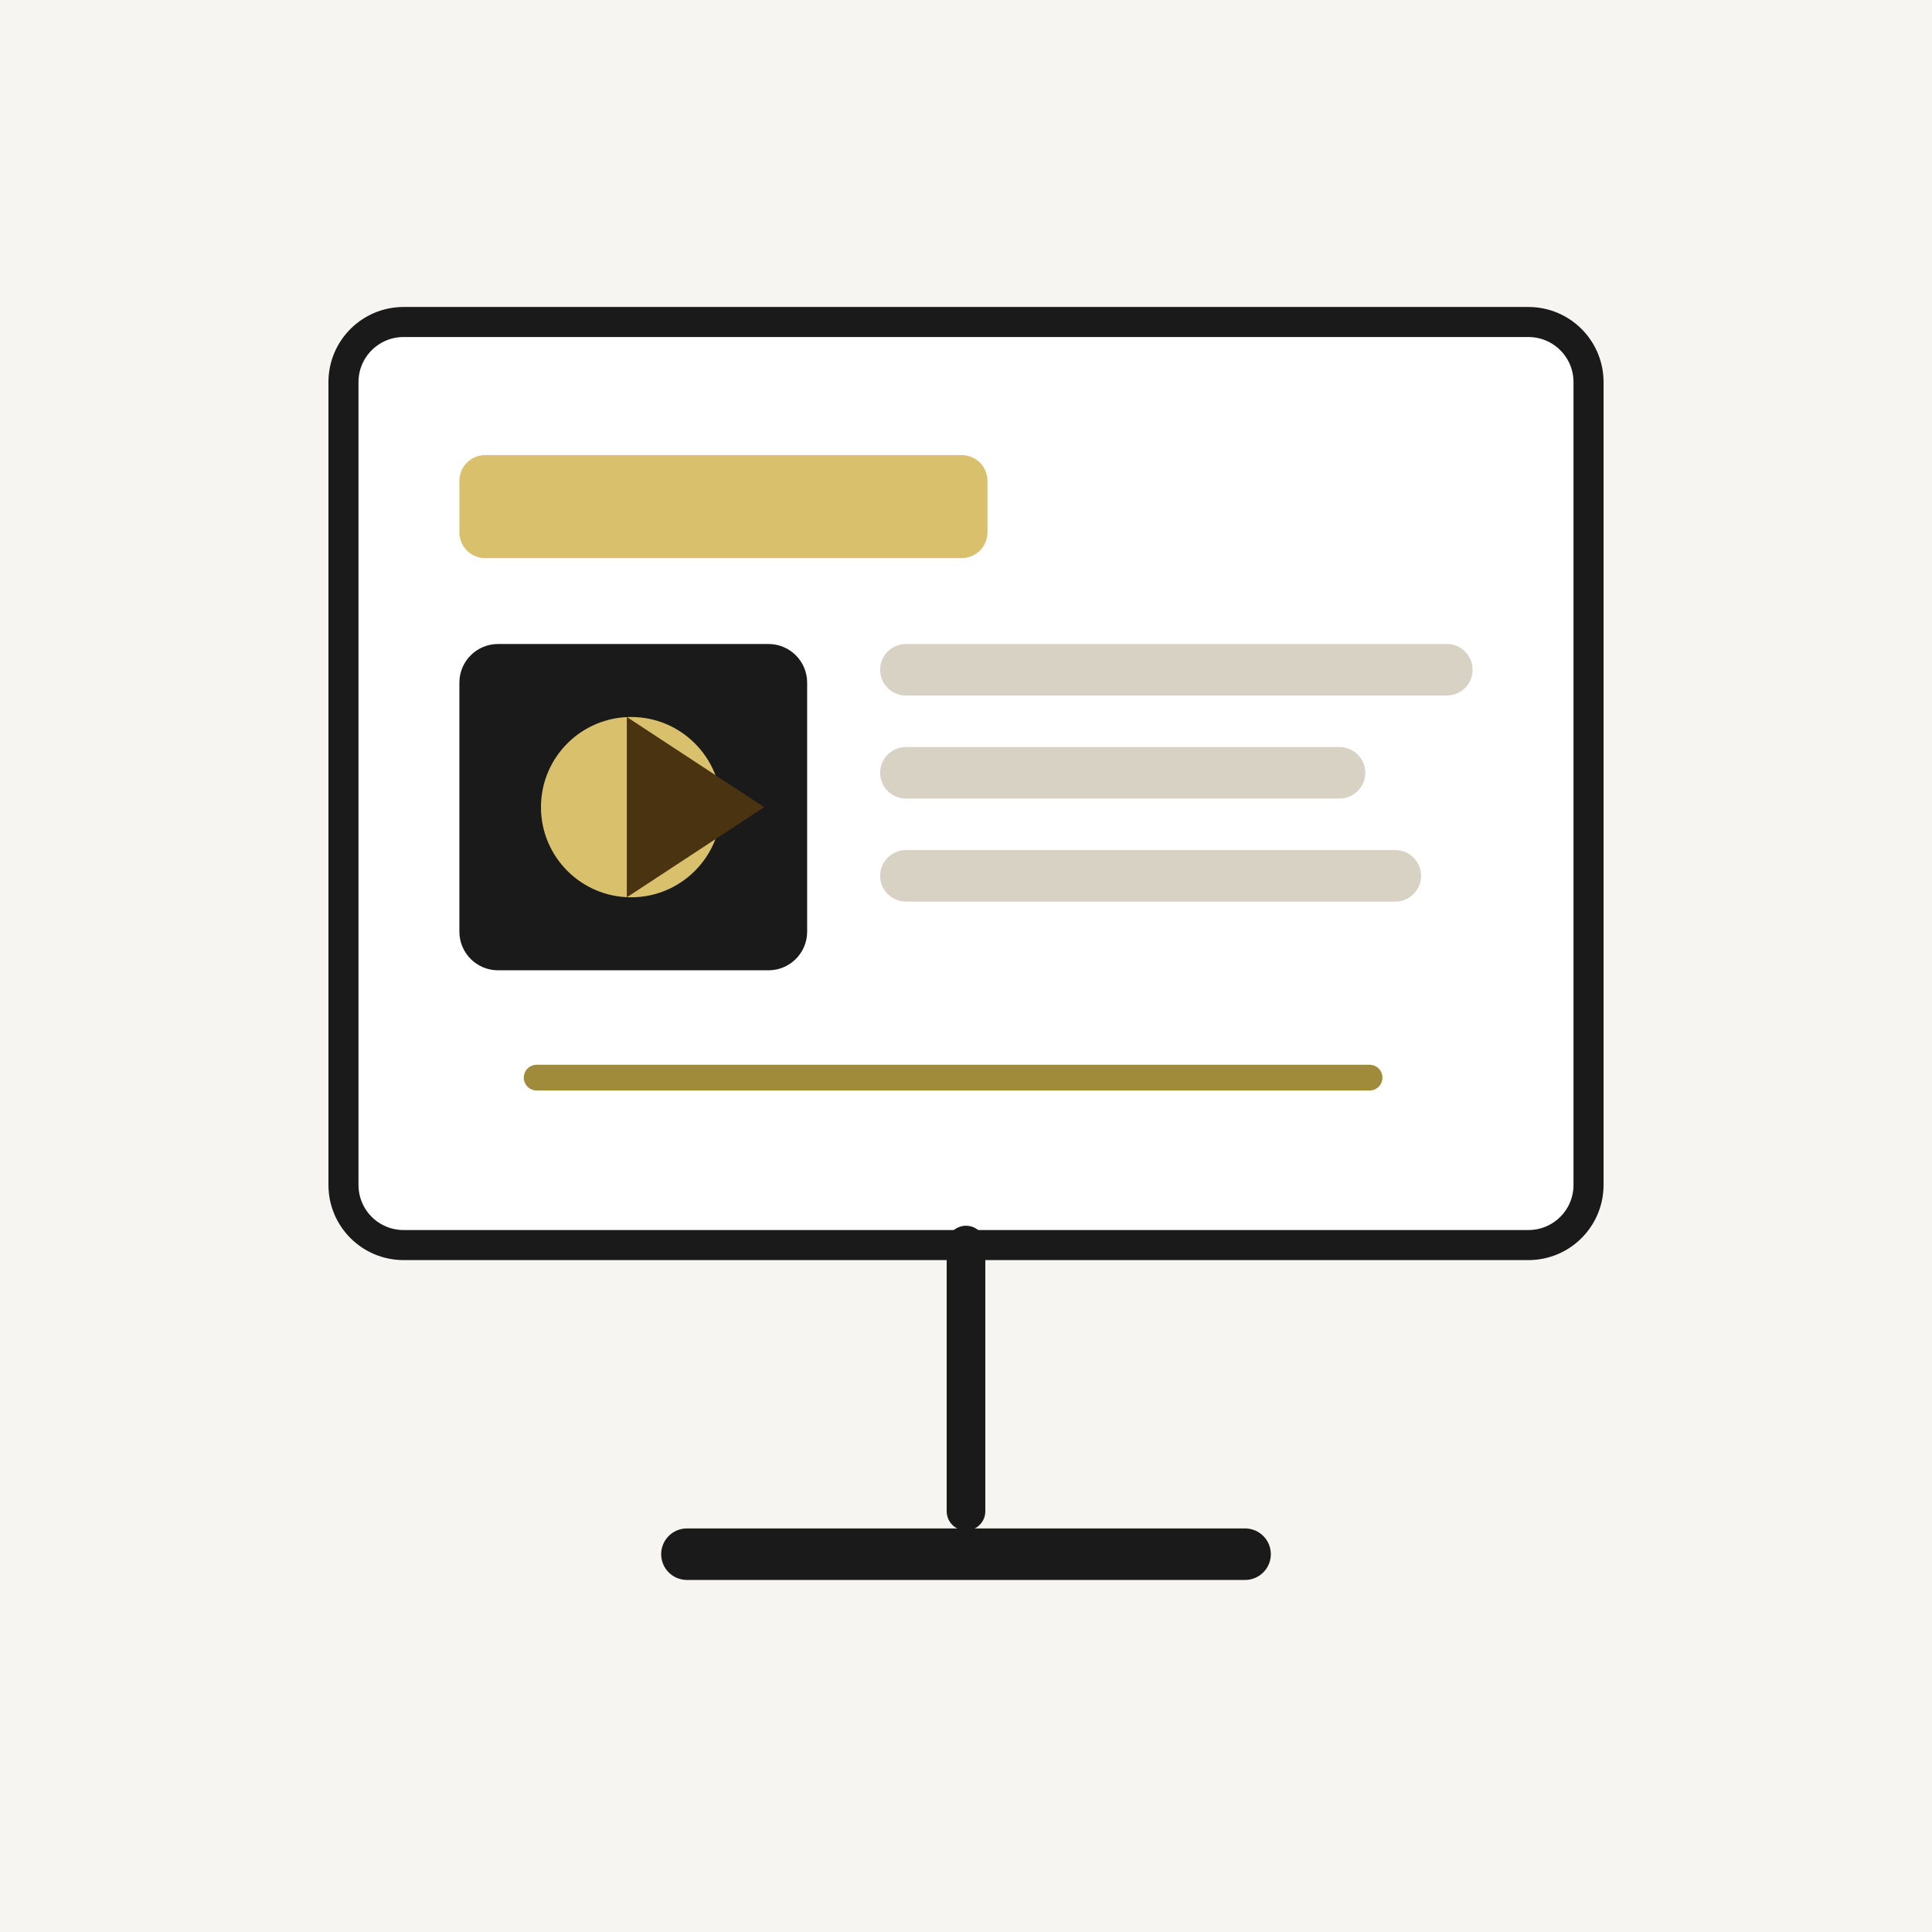
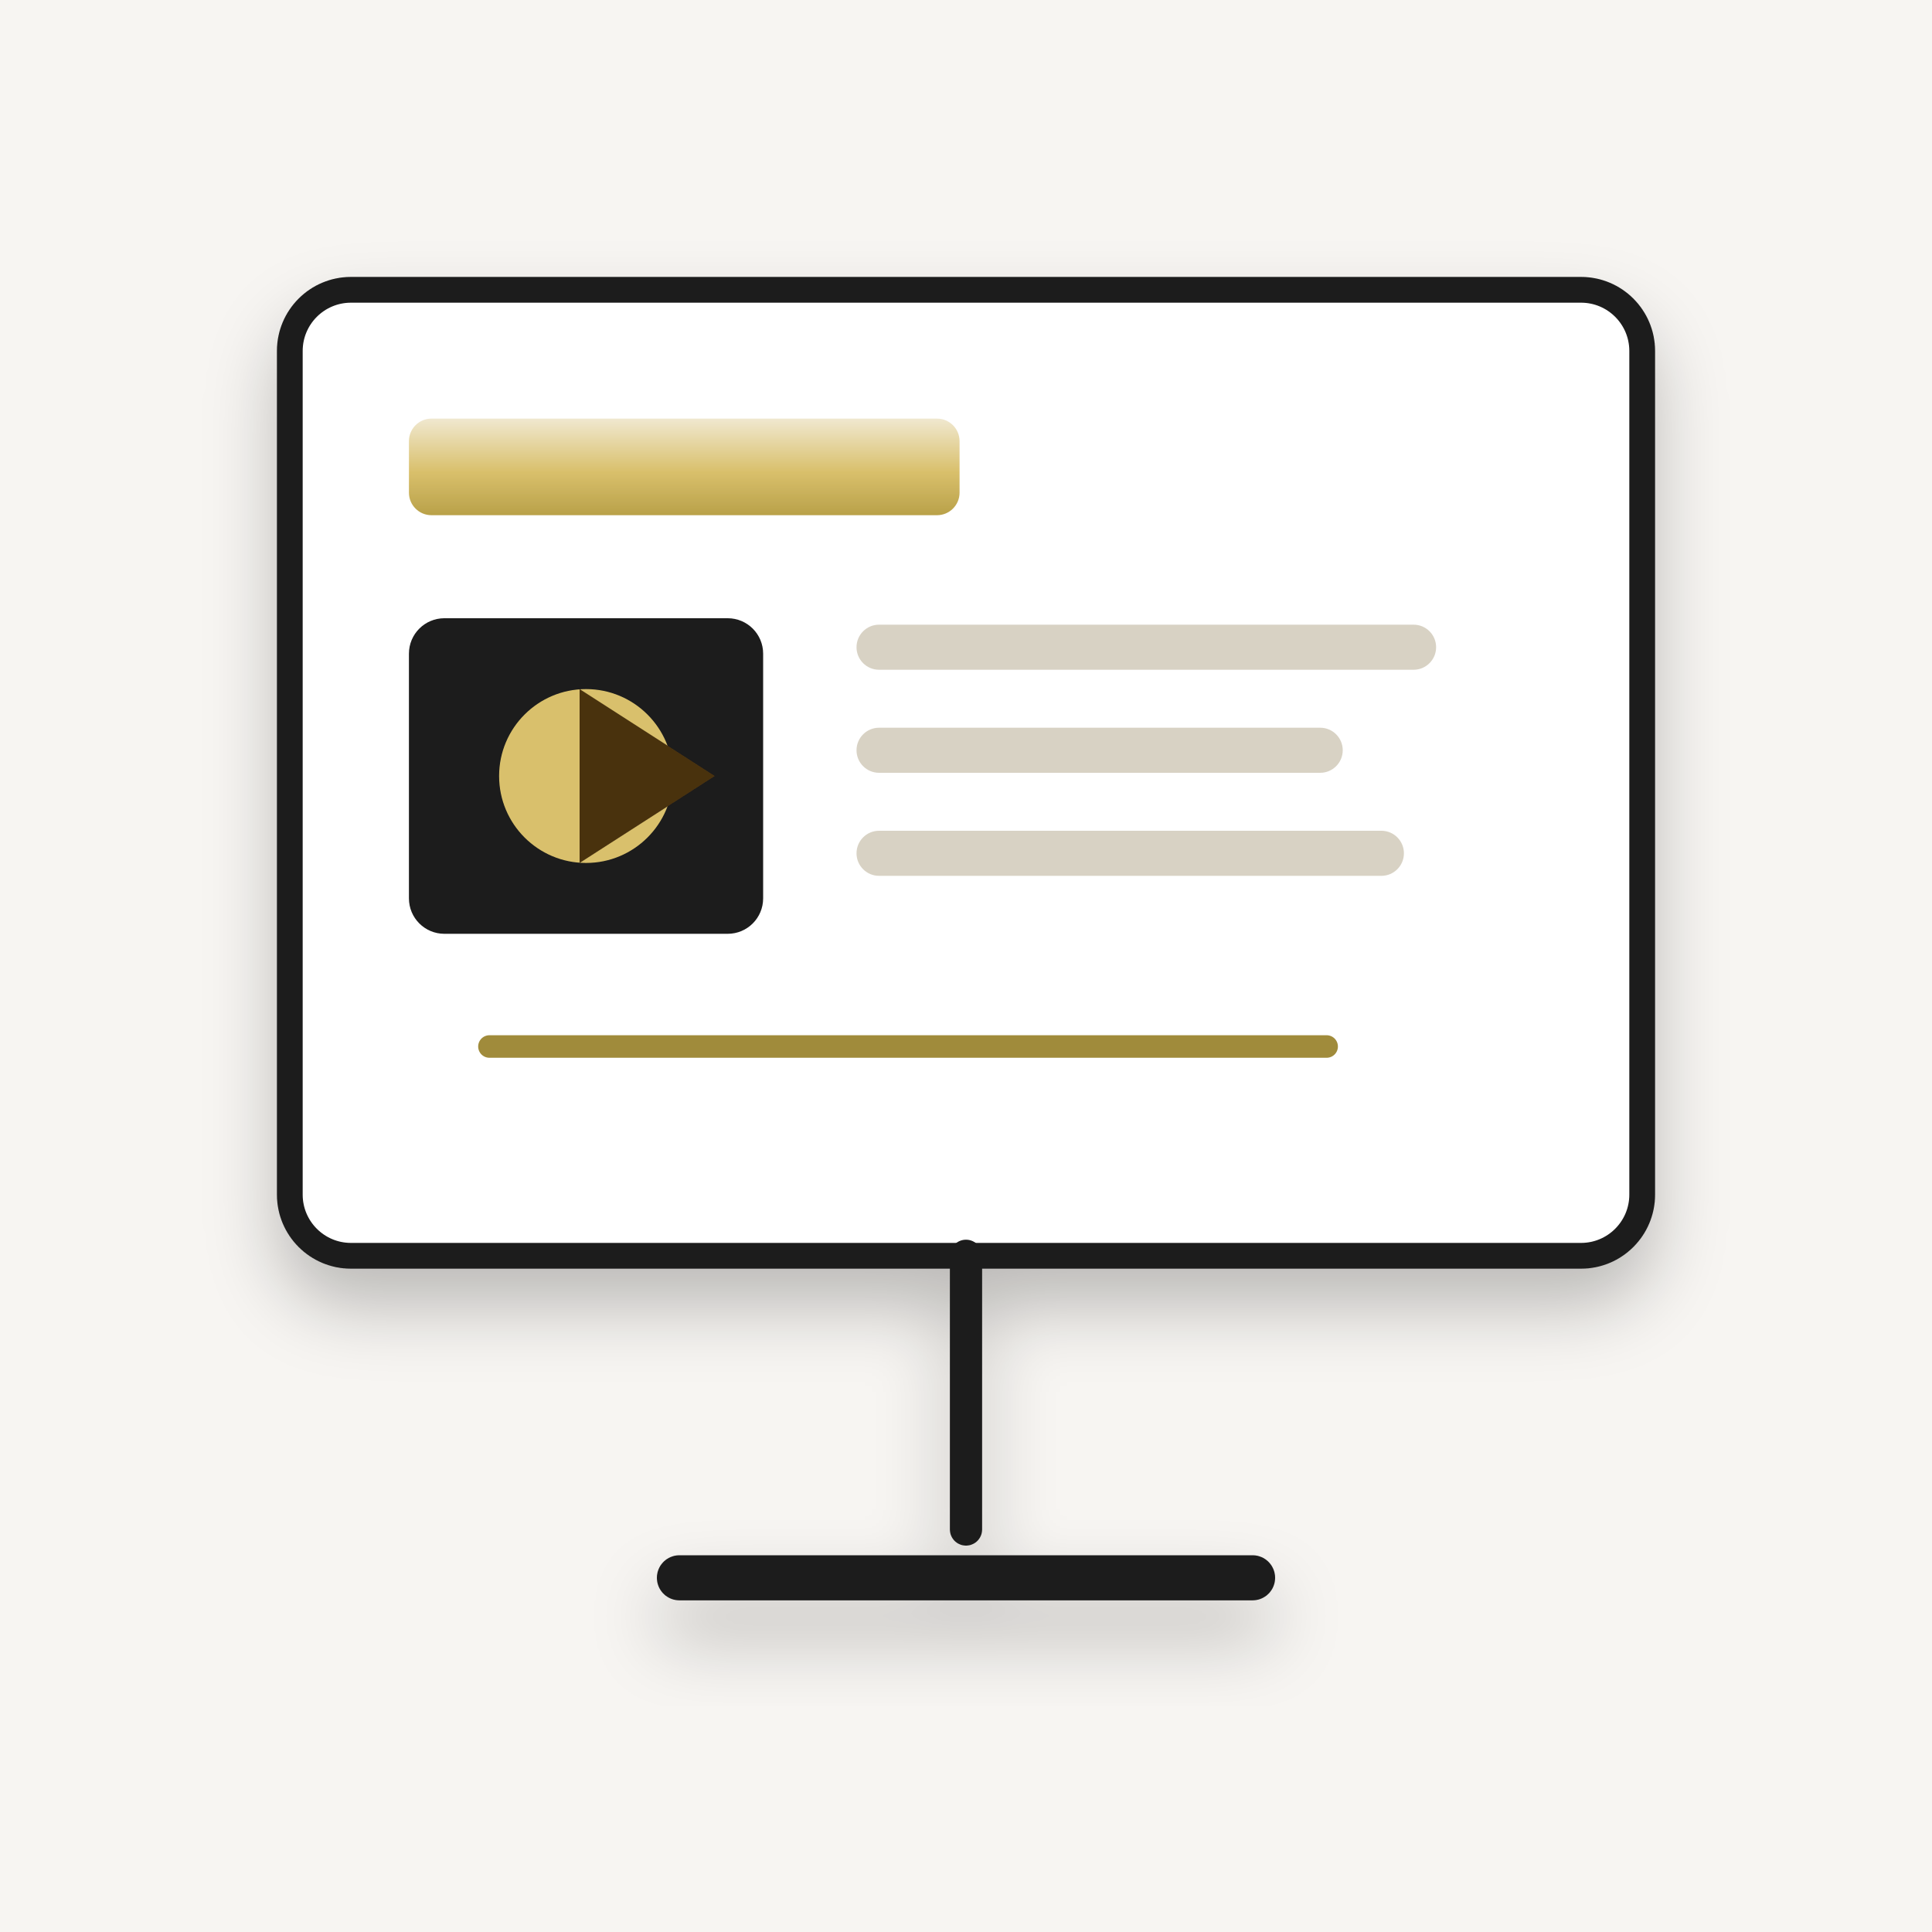
- <svg xmlns="http://www.w3.org/2000/svg" viewBox="0 0 900 900" role="img" aria-labelledby="title desc">
-   <rect width="900" height="900" fill="#f7f5f2" />
-   <rect x="160" y="150" width="580" height="430" rx="28" fill="#ffffff" stroke="#1a1a1a" stroke-width="14" />
-   <rect x="214" y="212" width="246" height="48" rx="12" fill="#D9C06C" />
-   <rect x="214" y="300" width="162" height="152" rx="18" fill="#1a1a1a" />
-   <rect x="410" y="300" width="276" height="24" rx="12" fill="#d8d2c4" />
-   <rect x="410" y="348" width="226" height="24" rx="12" fill="#d8d2c4" />
-   <rect x="410" y="396" width="252" height="24" rx="12" fill="#d8d2c4" />
-   <path d="M250 502h388" stroke="#A08B3A" stroke-width="12" stroke-linecap="round" />
-   <path d="M450 580v124" stroke="#1a1a1a" stroke-width="18" stroke-linecap="round" />
-   <path d="M320 724h260" stroke="#1a1a1a" stroke-width="24" stroke-linecap="round" />
-   <circle cx="294" cy="376" r="42" fill="#D9C06C" />
-   <path d="M292 334v84l64-42Z" fill="#4a3311" />
+ <svg xmlns="http://www.w3.org/2000/svg" viewBox="0 0 1200 1200" role="img">
+   <defs>
+     <linearGradient id="gold" x1="0" x2="0" y1="0" y2="1">
+       <stop stop-color="#f0e8d0" />
+       <stop offset=".55" stop-color="#d9c06c" />
+       <stop offset="1" stop-color="#b9a149" />
+     </linearGradient>
+     <filter id="shadow">
+       <feDropShadow dx="0" dy="24" stdDeviation="22" flood-opacity=".24" />
+     </filter>
+   </defs>
+   <rect width="1200" height="1200" fill="#f7f5f2" />
+   <g filter="url(#shadow)">
+     <rect x="180" y="180" width="840" height="600" rx="38" fill="#fff" stroke="#1a1a1a" stroke-width="16" />
+     <rect x="254" y="260" width="342" height="60" rx="14" fill="url(#gold)" />
+     <rect x="254" y="384" width="220" height="196" rx="22" fill="#1a1a1a" />
+     <rect x="532" y="388" width="360" height="28" rx="14" fill="#d8d2c4" />
+     <rect x="532" y="452" width="302" height="28" rx="14" fill="#d8d2c4" />
+     <rect x="532" y="516" width="340" height="28" rx="14" fill="#d8d2c4" />
+     <path d="M304 650h520" stroke="#a08b3a" stroke-width="14" stroke-linecap="round" />
+     <path d="M600 780v170" stroke="#1a1a1a" stroke-width="20" stroke-linecap="round" />
+     <path d="M422 980h356" stroke="#1a1a1a" stroke-width="28" stroke-linecap="round" />
+     <circle cx="364" cy="482" r="54" fill="#d9c06c" />
+     <path d="M360 428v108l84-54Z" fill="#4a3311" />
+   </g>
</svg>
